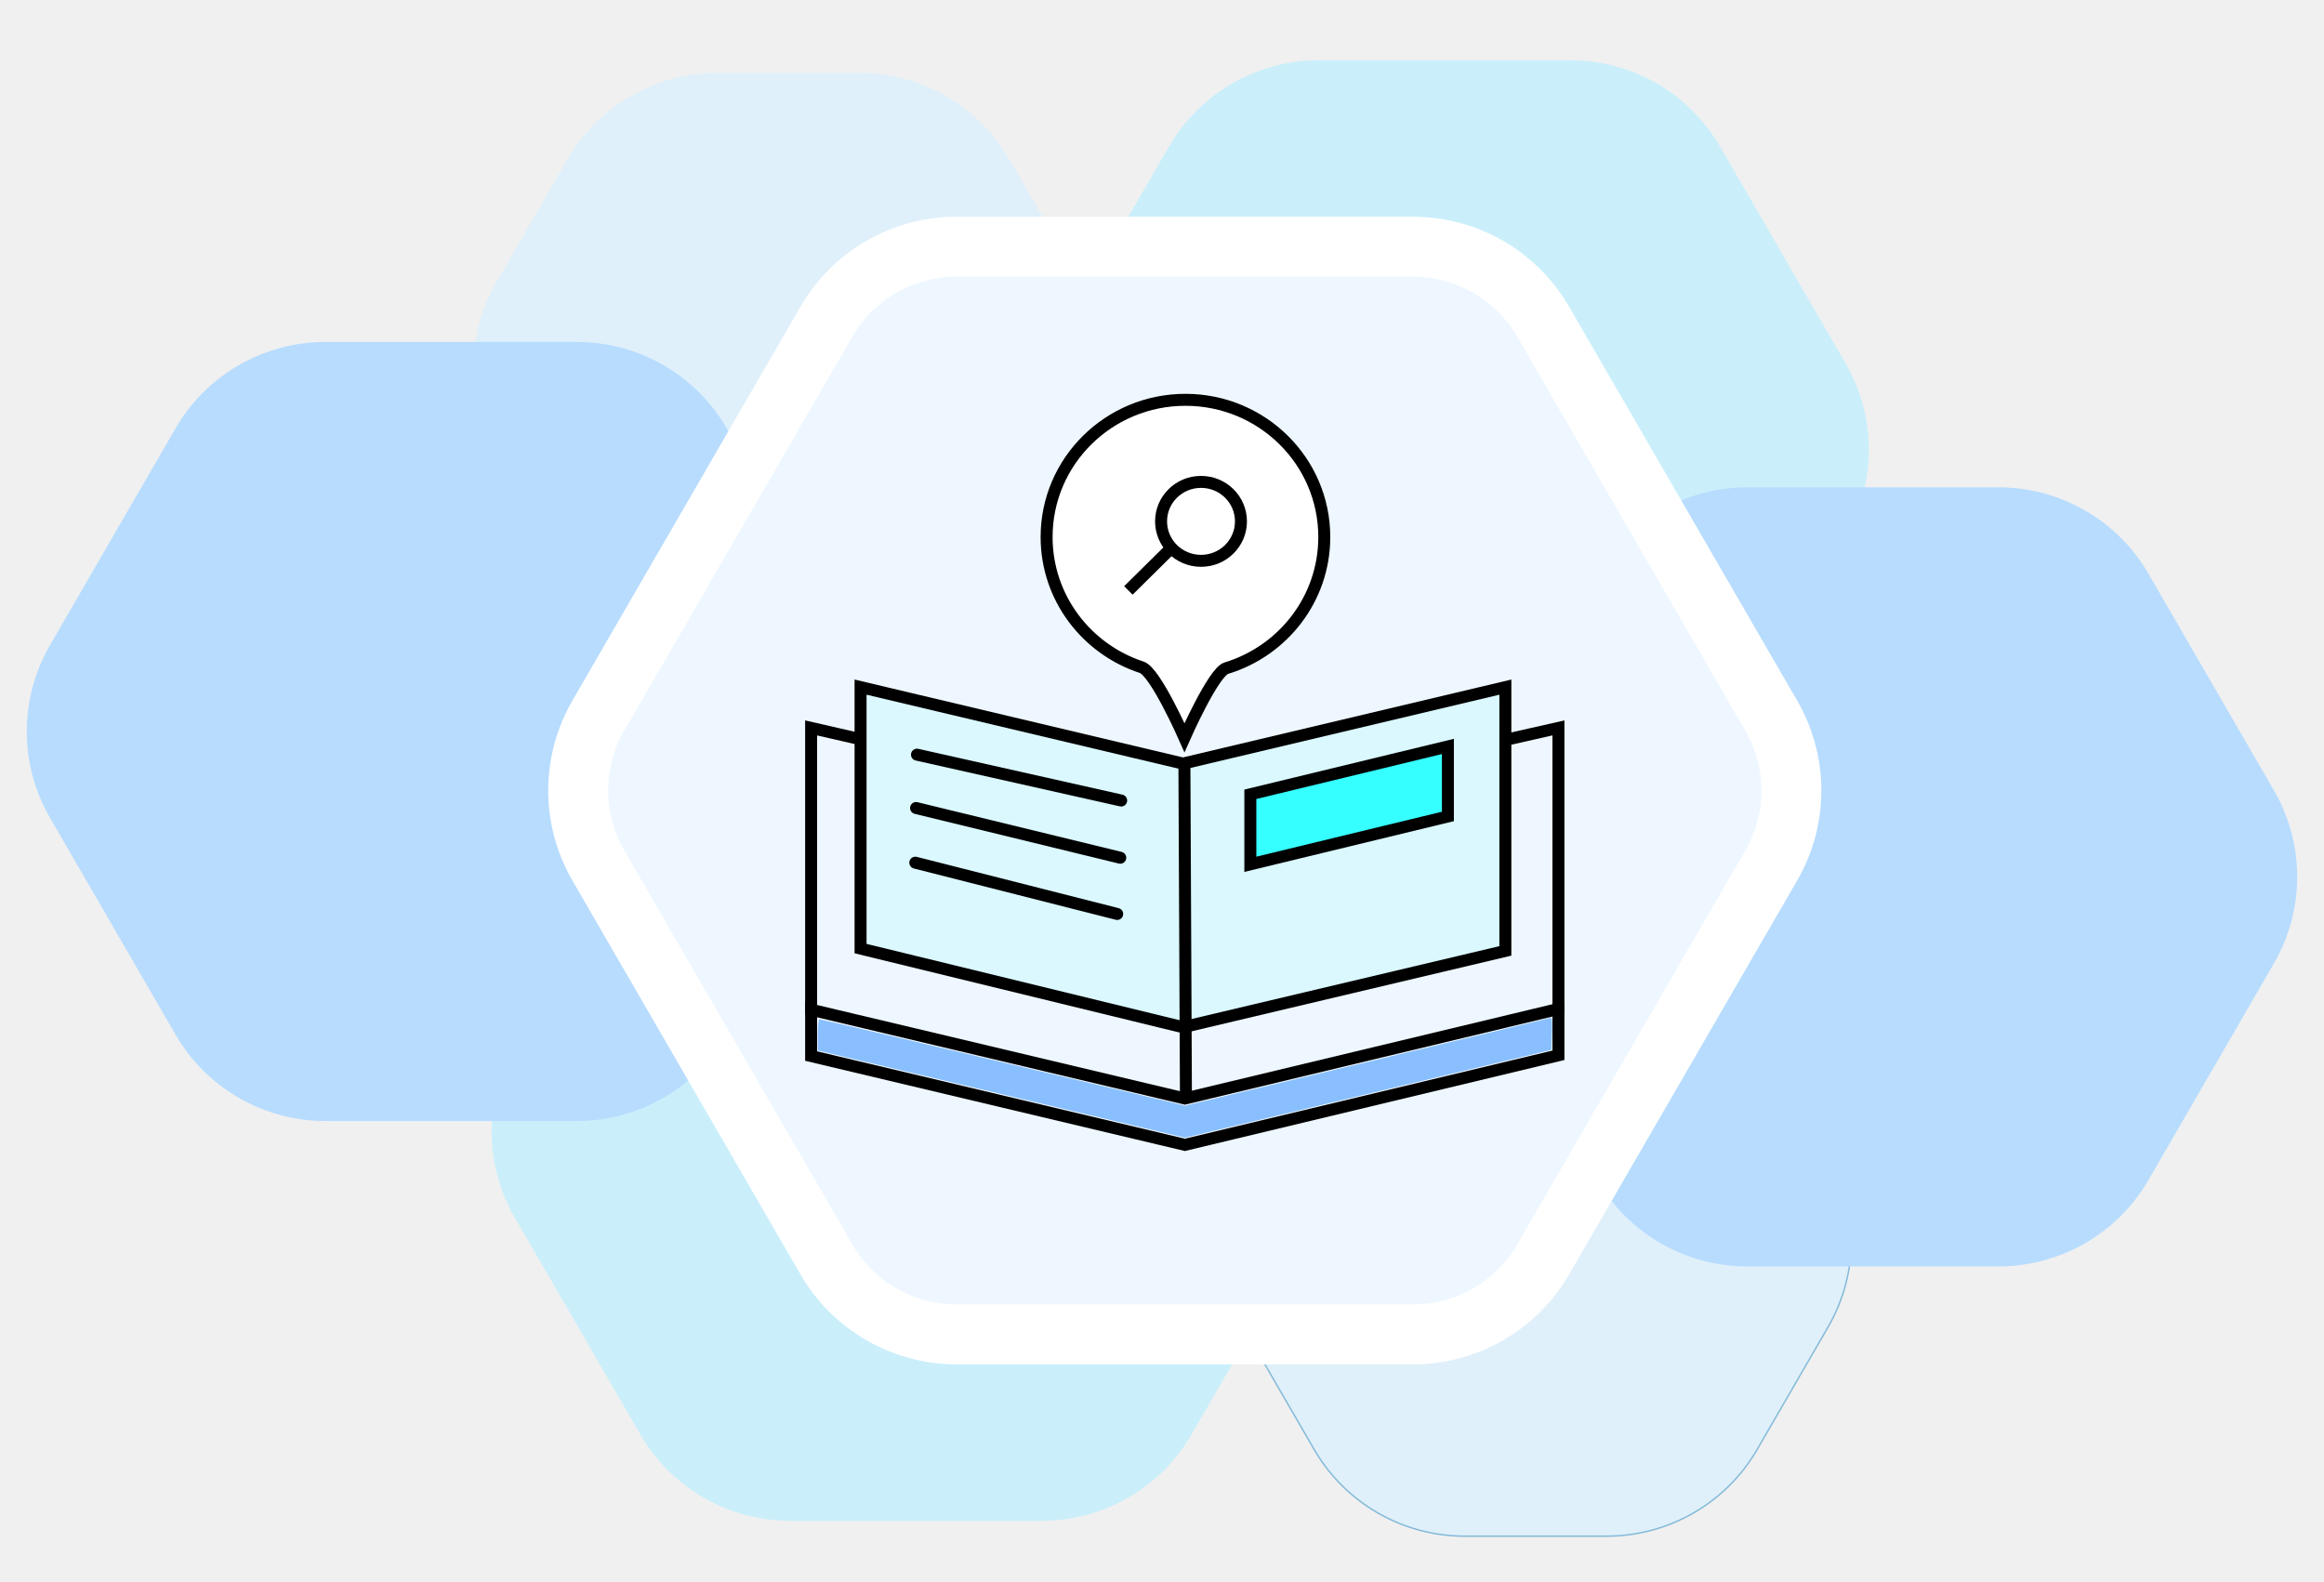
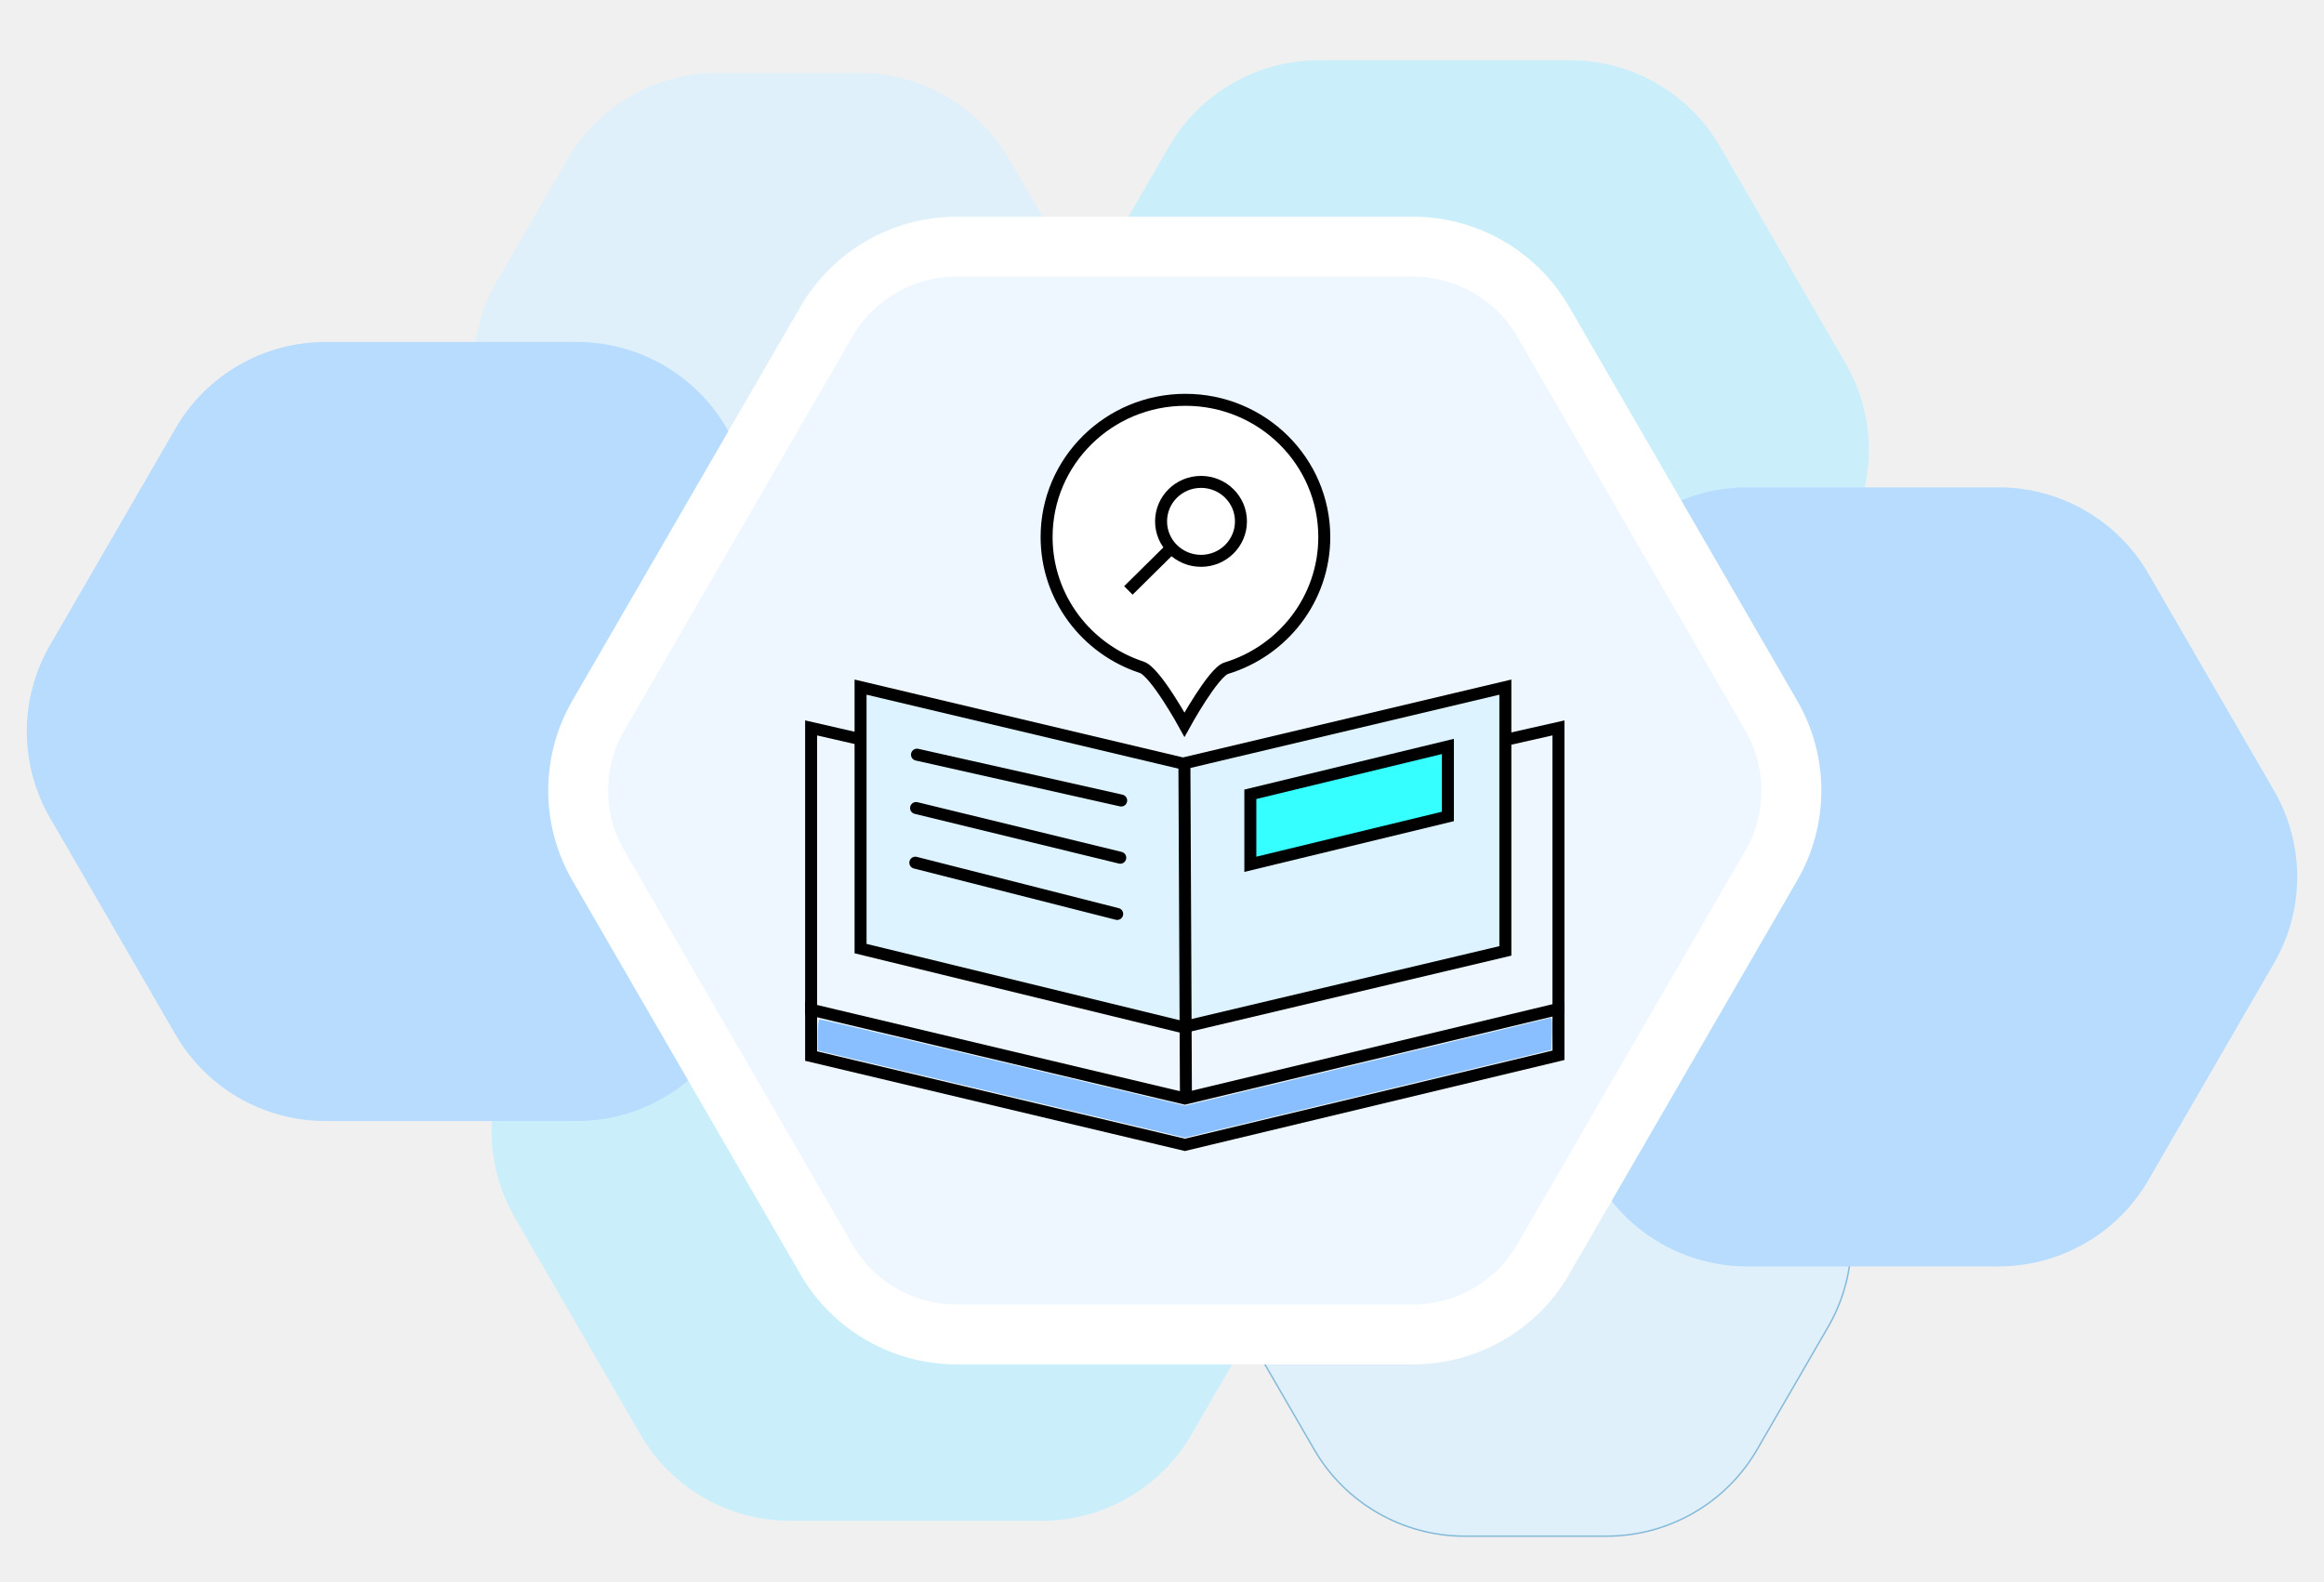
<svg xmlns="http://www.w3.org/2000/svg" width="194" height="132" viewBox="0 0 194 132" fill="none">
  <path d="M104.165 96.534L110.084 86.311C112.598 81.969 117.244 79.294 122.273 79.294H134.111C139.14 79.294 143.786 81.969 146.3 86.311L152.219 96.534C154.734 100.877 154.734 106.227 152.219 110.569L146.3 120.792C143.786 125.134 139.14 127.809 134.111 127.809H122.273C117.244 127.809 112.598 125.134 110.084 120.792L104.165 110.569C101.651 106.227 101.651 100.877 104.165 96.534Z" fill="#DFF0FA" stroke="#84BAD9" />
  <path d="M87.098 44.759C84.516 40.299 84.516 34.804 87.098 30.345L97.582 12.238C100.164 7.778 104.937 5.031 110.101 5.031H131.068C136.232 5.031 141.005 7.778 143.587 12.238L154.07 30.345C156.652 34.804 156.652 40.299 154.07 44.759L143.587 62.866C141.005 67.325 136.232 70.073 131.068 70.073H110.101C104.937 70.073 100.164 67.325 97.582 62.866L87.098 44.759Z" fill="#CAEFFB" />
  <path d="M103.836 110.759C101.254 106.299 101.254 100.805 103.836 96.345L109.755 86.122C112.337 81.662 117.109 78.915 122.273 78.915H134.111C139.275 78.915 144.048 81.662 146.63 86.122L152.549 96.345C155.131 100.805 155.131 106.299 152.549 110.759L146.63 120.982C144.048 125.442 139.275 128.189 134.111 128.189H122.273C117.109 128.189 112.337 125.442 109.755 120.982L103.836 110.759Z" fill="#DFF0FA" />
  <path d="M122.855 80.414C120.273 75.954 120.273 70.46 122.855 66L133.339 47.893C135.921 43.433 140.693 40.686 145.858 40.686H166.825C171.989 40.686 176.761 43.433 179.343 47.893L189.827 66C192.409 70.46 192.409 75.954 189.827 80.414L179.343 98.521C176.761 102.98 171.989 105.727 166.825 105.727H145.858C140.693 105.727 135.921 102.98 133.339 98.521L122.855 80.414Z" fill="#B7DCFE" />
  <path d="M42.973 101.655C40.391 97.195 40.391 91.701 42.973 87.241L53.457 69.134C56.039 64.675 60.811 61.928 65.975 61.928H86.942C92.107 61.928 96.879 64.675 99.461 69.134L109.945 87.241C112.527 91.701 112.527 97.195 109.945 101.655L99.461 119.762C96.879 124.222 92.107 126.969 86.942 126.969H65.975C60.811 126.969 56.039 124.222 53.457 119.762L42.973 101.655Z" fill="#CAEFFB" />
-   <path d="M90.164 23.517C92.746 27.977 92.746 33.471 90.164 37.931L84.245 48.154C81.663 52.614 76.891 55.361 71.727 55.361H59.889C54.724 55.361 49.953 52.614 47.37 48.154L41.451 37.931C38.869 33.471 38.869 27.977 41.451 23.517L47.37 13.294C49.953 8.834 54.724 6.087 59.889 6.087H71.727C76.891 6.087 81.663 8.834 84.245 13.294L90.164 23.517Z" fill="#DFF0FA" />
+   <path d="M90.164 23.517C92.746 27.977 92.746 33.471 90.164 37.931L84.245 48.154C81.663 52.614 76.891 55.361 71.727 55.361H59.889C54.724 55.361 49.953 52.614 47.37 48.154L41.451 37.931C38.869 33.471 38.869 27.977 41.451 23.517L47.37 13.294C49.953 8.835 54.724 6.087 59.889 6.087H71.727C76.891 6.087 81.663 8.835 84.245 13.294L90.164 23.517Z" fill="#DFF0FA" />
  <path d="M71.145 53.862C73.727 58.322 73.727 63.816 71.145 68.276L60.661 86.383C58.079 90.843 53.307 93.59 48.143 93.59H27.175C22.011 93.59 17.239 90.843 14.657 86.383L4.173 68.276C1.591 63.816 1.591 58.322 4.173 53.862L14.657 35.755C17.239 31.296 22.011 28.548 27.175 28.548H48.143C53.307 28.548 58.079 31.296 60.661 35.755L71.145 53.862Z" fill="#B7DCFE" />
-   <path d="M147.858 72.259L128.816 105.148C126.573 109.021 122.429 111.406 117.944 111.406H79.859C75.375 111.406 71.231 109.021 68.988 105.148L49.945 72.259C47.703 68.386 47.703 63.614 49.945 59.741L68.988 26.852C71.231 22.979 75.375 20.594 79.859 20.594H117.944C122.429 20.594 126.573 22.979 128.816 26.852L147.858 59.741C150.101 63.614 150.101 68.386 147.858 72.259Z" fill="#EEF7FF" stroke="white" stroke-width="5" />
-   <path d="M98.751 85.758L71.837 79.194V57.365L98.751 63.748L125.663 57.365V79.387L98.751 85.758Z" fill="#DBF8FF" stroke="black" />
+   <path d="M147.858 72.259L128.816 105.148C126.573 109.021 122.429 111.406 117.944 111.406H79.859C75.375 111.406 71.231 109.021 68.988 105.148L49.945 72.259C47.703 68.386 47.703 63.614 49.945 59.742L68.988 26.852C71.231 22.98 75.375 20.594 79.859 20.594H117.944C122.429 20.594 126.573 22.98 128.816 26.852L147.858 59.742C150.101 63.614 150.101 68.386 147.858 72.259Z" fill="#EEF7FF" stroke="white" stroke-width="5" />
+   <path d="M98.751 85.758L71.837 79.194V57.365L98.751 63.748L125.663 57.365V79.387L98.751 85.758Z" fill="#DDF3FF" stroke="black" />
  <path d="M71.928 61.738L67.71 60.771V84.297L98.911 91.712L130.094 84.233V60.771L125.812 61.738" stroke="black" />
  <path d="M67.71 83.608V88.166L98.911 95.58L130.094 88.102V83.718" stroke="black" />
  <path d="M98.87 63.709L99 92" stroke="black" />
  <path d="M104.374 72.157V66.312L120.866 62.317V68.162L104.374 72.157Z" fill="#36FFFF" stroke="black" />
-   <path d="M76.546 63.004L93.592 66.832" stroke="black" stroke-linecap="round" />
+   <path d="M76.546 63.004L93.593 66.832" stroke="black" stroke-linecap="round" />
  <path d="M76.47 67.458L93.516 71.609" stroke="black" stroke-linecap="round" />
  <path d="M76.408 72.022L93.26 76.303" stroke="black" stroke-linecap="round" />
-   <path d="M110.547 44.834C110.547 49.986 107.105 54.344 102.369 55.784C101.29 56.112 98.876 61.582 98.876 61.582C98.876 61.582 96.454 56.085 95.307 55.709C90.695 54.198 87.367 49.9 87.367 44.834C87.367 38.508 92.555 33.379 98.957 33.379C105.358 33.379 110.547 38.508 110.547 44.834Z" fill="white" stroke="black" stroke-linecap="round" />
+   <path d="M110.547 44.834C110.547 49.986 107.105 54.344 102.369 55.784C101.29 56.112 98.876 60.5 98.876 60.5C98.876 60.5 96.454 56.085 95.307 55.709C90.695 54.198 87.367 49.9 87.367 44.834C87.367 38.508 92.555 33.379 98.957 33.379C105.358 33.379 110.547 38.508 110.547 44.834Z" fill="white" stroke="black" stroke-linecap="round" />
  <path d="M100.257 46.822C102.098 46.822 103.591 45.347 103.591 43.527C103.591 41.706 102.098 40.231 100.257 40.231C98.415 40.231 96.922 41.706 96.922 43.527C96.922 45.347 98.415 46.822 100.257 46.822Z" stroke="black" stroke-linecap="round" />
  <path d="M97.736 45.791L94.193 49.293" stroke="black" />
  <path d="M85.534 91.801C78.171 90.052 71.274 88.414 70.207 88.163L68.268 87.707V86.402C68.268 85.607 68.327 85.098 68.419 85.098C68.501 85.098 75.399 86.72 83.747 88.703L98.924 92.309L114.072 88.679C122.403 86.683 129.304 85.02 129.408 84.983C129.555 84.93 129.588 85.216 129.555 86.281L129.512 87.647L122.341 89.366C118.398 90.312 111.515 91.963 107.046 93.034L98.922 94.983L85.534 91.801Z" fill="#89BFFF" />
</svg>
